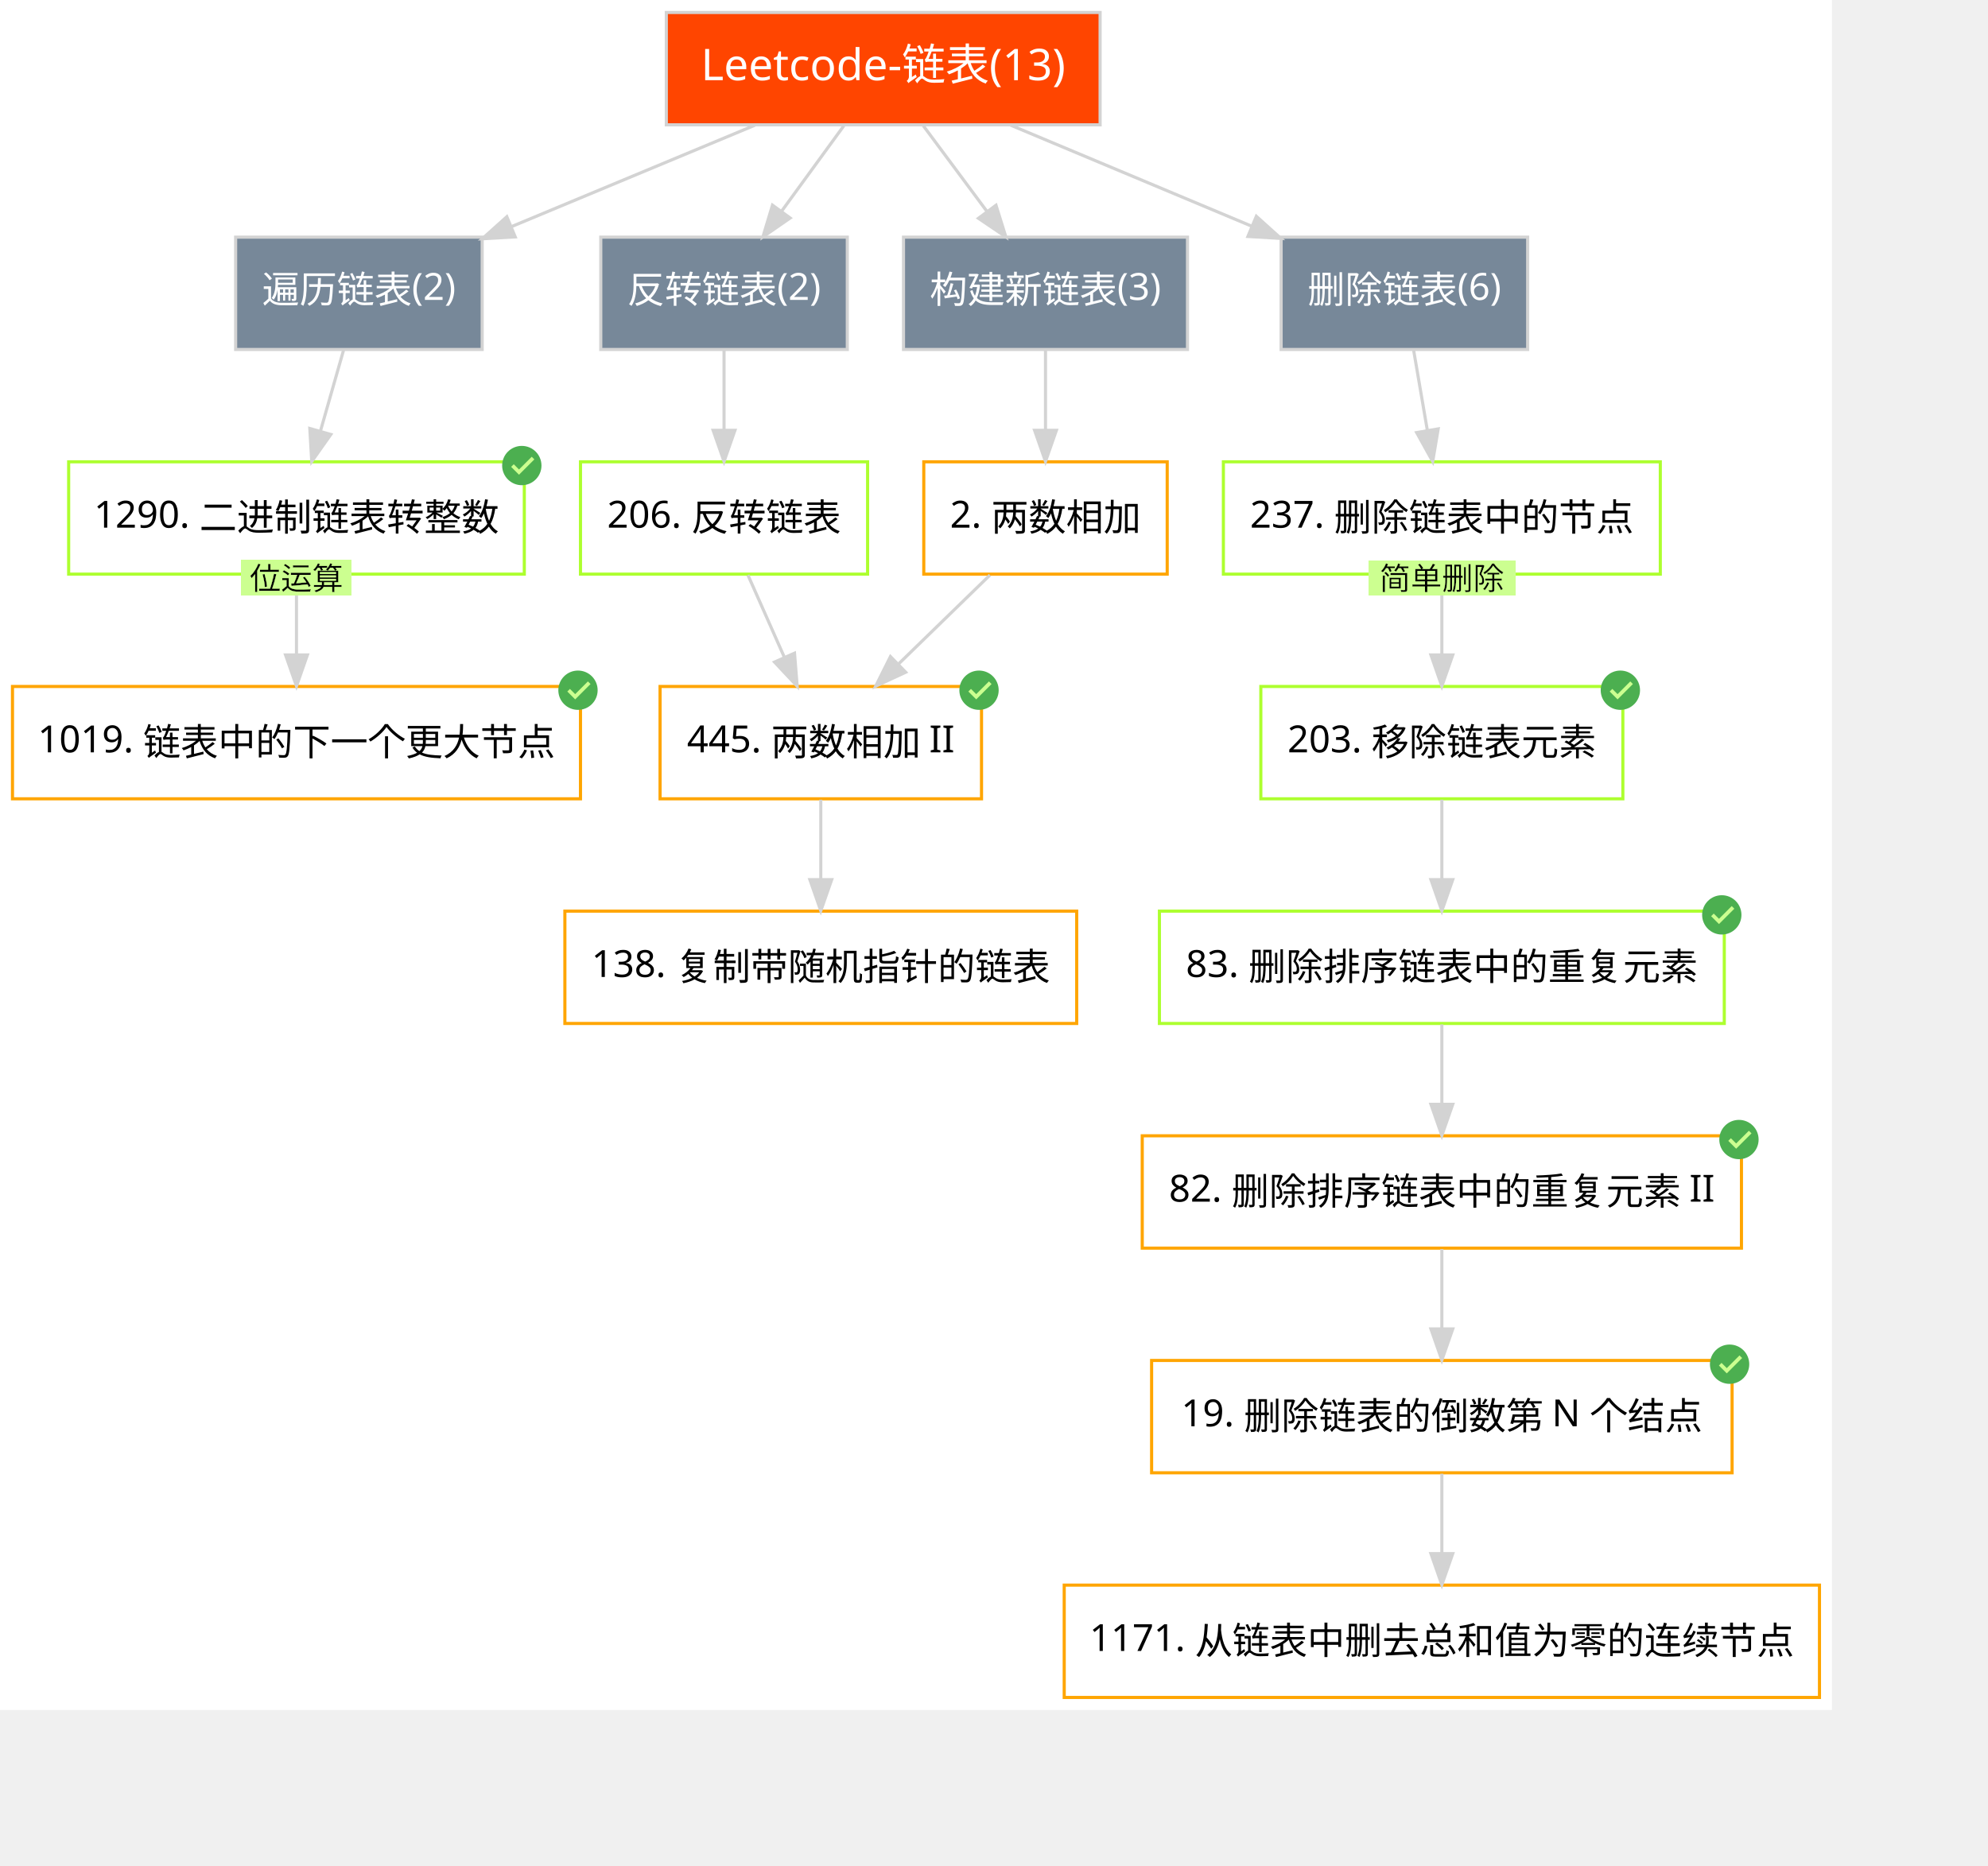
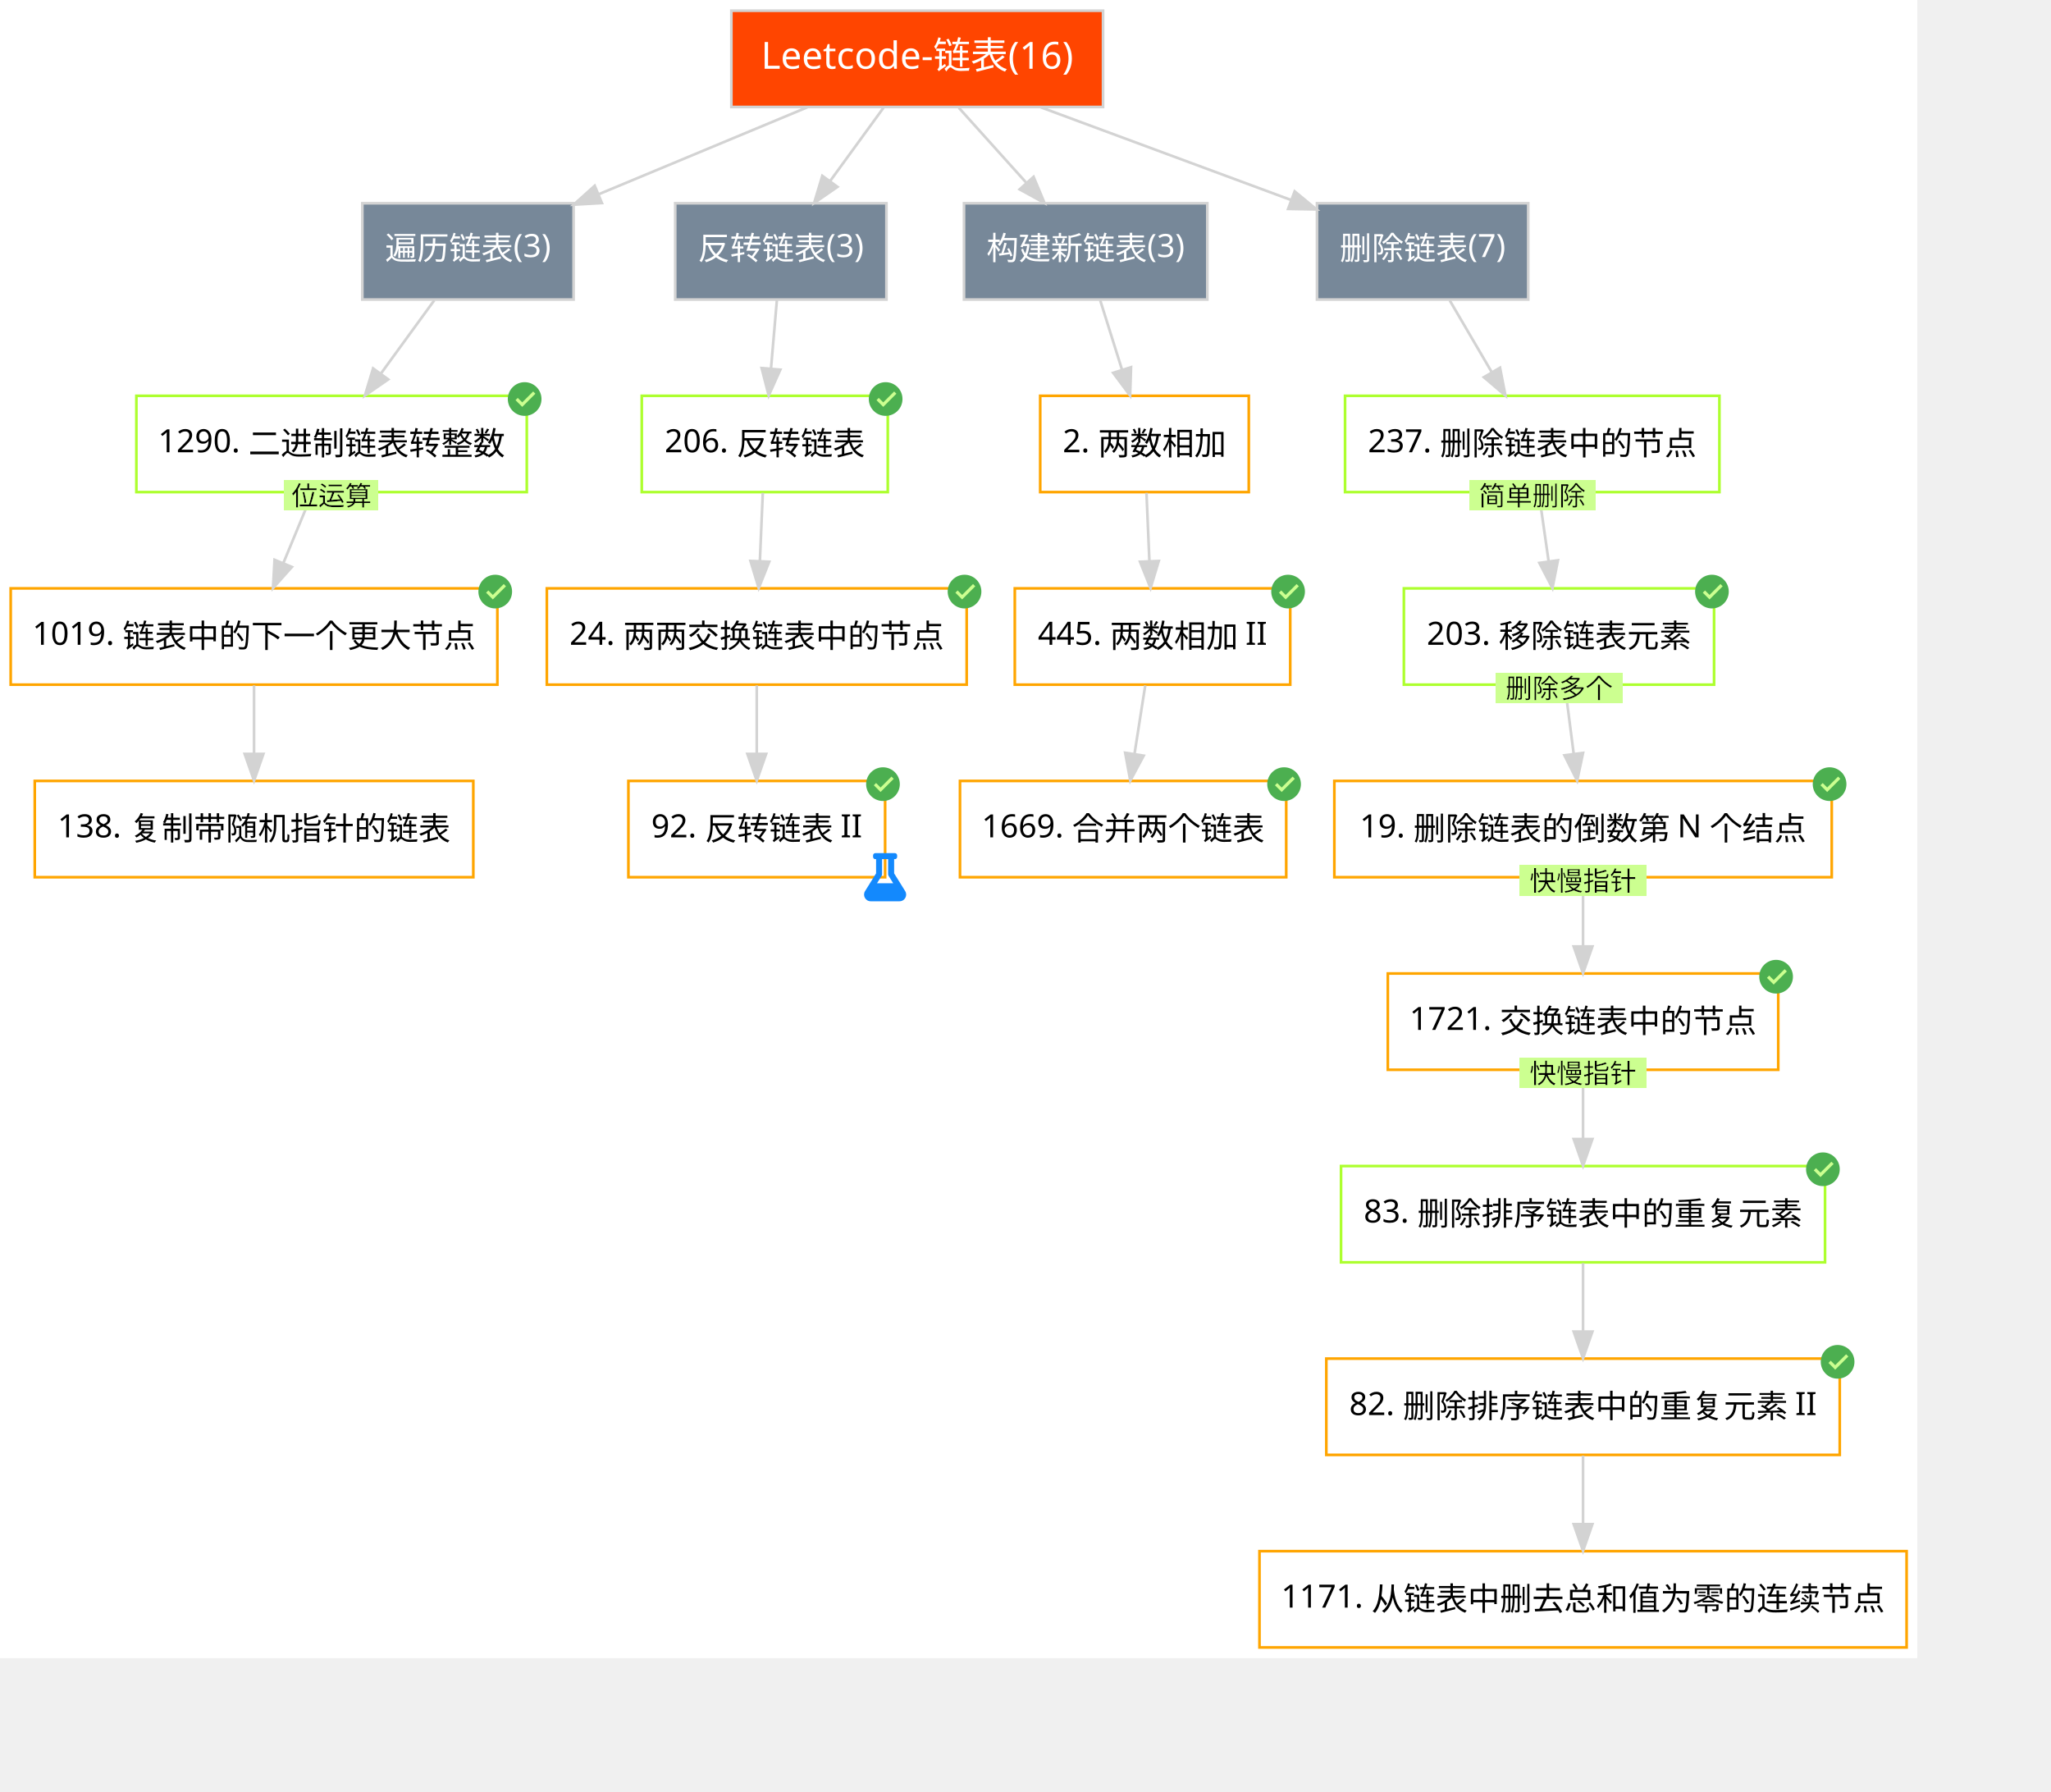
- <svg xmlns="http://www.w3.org/2000/svg" xmlns:xlink="http://www.w3.org/1999/xlink" height="598pt" viewBox="0.00 0.00 637.0 598.0" width="637pt">
-   <g class="graph" id="graph0" transform="scale(1 1) rotate(0) translate(4 544)">
-     <polygon fill="white" points="-4,4 -4,-544 583,-544 583,4 -4,4" stroke="transparent" />
+ <svg xmlns="http://www.w3.org/2000/svg" xmlns:xlink="http://www.w3.org/1999/xlink" height="670pt" viewBox="0.00 0.00 767.0 670.0" width="767pt">
+   <g class="graph" id="graph0" transform="scale(1 1) rotate(0) translate(4 616)">
+     <polygon fill="white" points="-4,4 -4,-616 713,-616 713,4 -4,4" stroke="transparent" />
    <g class="node" id="node1">
      <g id="a_node1">
-         <a target="_parent" xlink:href="https://leetcode-cn.com/tag/linked-list" xlink:title="Leetcode-链表(13)">
-           <polygon fill="orangered" points="348.5,-540 209.5,-540 209.5,-504 348.5,-504 348.5,-540" stroke="lightgrey" />
-           <text fill="white" font-family="Microsoft YaHei" font-size="14.00" text-anchor="middle" x="279" y="-518.3">
-       Leetcode-链表(13)
+         <a target="_parent" xlink:href="https://leetcode-cn.com/tag/linked-list" xlink:title="Leetcode-链表(16)">
+           <polygon fill="orangered" points="408.5,-612 269.5,-612 269.5,-576 408.5,-576 408.5,-612" stroke="lightgrey" />
+           <text fill="white" font-family="Microsoft YaHei" font-size="14.00" text-anchor="middle" x="339" y="-590.3">
+       Leetcode-链表(16)
     </text>
        </a>
      </g>
    </g>
    <g class="node" id="node2">
-       <polygon fill="lightslategray" points="150.5,-468 71.5,-468 71.5,-432 150.5,-432 150.5,-468" stroke="lightgrey" />
-       <text fill="white" font-family="Microsoft YaHei" font-size="12.00" text-anchor="middle" x="111" y="-446.9">
-     遍历链表(2)
+       <polygon fill="lightslategray" points="210.5,-540 131.5,-540 131.5,-504 210.5,-504 210.5,-540" stroke="lightgrey" />
+       <text fill="white" font-family="Microsoft YaHei" font-size="12.00" text-anchor="middle" x="171" y="-518.9">
+     遍历链表(3)
   </text>
    </g>
    <g class="edge" id="edge1">
-       <path d="M237.9,-503.88C214.41,-494.09 184.79,-481.74 160.07,-471.45" fill="none" stroke="lightgrey" />
-       <polygon fill="lightgrey" points="161.09,-468.08 150.52,-467.47 158.4,-474.54 161.09,-468.08" stroke="lightgrey" />
-     </g>
-     <g class="node" id="node5">
-       <polygon fill="lightslategray" points="267.5,-468 188.5,-468 188.5,-432 267.5,-432 267.5,-468" stroke="lightgrey" />
-       <text fill="white" font-family="Microsoft YaHei" font-size="12.00" text-anchor="middle" x="228" y="-446.9">
-     反转链表(2)
-    </text>
-     </g>
-     <g class="edge" id="edge4">
-       <path d="M266.39,-503.7C260.4,-495.47 253.12,-485.48 246.52,-476.42" fill="none" stroke="lightgrey" />
-       <polygon fill="lightgrey" points="249.18,-474.13 240.46,-468.1 243.52,-478.25 249.18,-474.13" stroke="lightgrey" />
-     </g>
-     <g class="node" id="node8">
-       <polygon fill="lightslategray" points="376.5,-468 285.5,-468 285.5,-432 376.5,-432 376.5,-468" stroke="lightgrey" />
-       <text fill="white" font-family="Microsoft YaHei" font-size="12.00" text-anchor="middle" x="331" y="-446.9">
+       <path d="M297.9,-575.88C274.41,-566.09 244.79,-553.74 220.07,-543.45" fill="none" stroke="lightgrey" />
+       <polygon fill="lightgrey" points="221.09,-540.08 210.52,-539.47 218.4,-546.54 221.09,-540.08" stroke="lightgrey" />
+     </g>
+     <g class="node" id="node6">
+       <polygon fill="lightslategray" points="327.5,-540 248.5,-540 248.5,-504 327.5,-504 327.5,-540" stroke="lightgrey" />
+       <text fill="white" font-family="Microsoft YaHei" font-size="12.00" text-anchor="middle" x="288" y="-518.9">
+     反转链表(3)
+    </text>
+     </g>
+     <g class="edge" id="edge5">
+       <path d="M326.39,-575.7C320.4,-567.47 313.12,-557.48 306.52,-548.42" fill="none" stroke="lightgrey" />
+       <polygon fill="lightgrey" points="309.18,-546.13 300.46,-540.1 303.52,-550.25 309.18,-546.13" stroke="lightgrey" />
+     </g>
+     <g class="node" id="node10">
+       <polygon fill="lightslategray" points="447.5,-540 356.5,-540 356.5,-504 447.5,-504 447.5,-540" stroke="lightgrey" />
+       <text fill="white" font-family="Microsoft YaHei" font-size="12.00" text-anchor="middle" x="402" y="-518.9">
    构建新链表(3)
   </text>
    </g>
-     <g class="edge" id="edge7">
-       <path d="M291.85,-503.7C298.03,-495.39 305.54,-485.28 312.32,-476.14" fill="none" stroke="lightgrey" />
-       <polygon fill="lightgrey" points="315.14,-478.22 318.29,-468.1 309.52,-474.04 315.14,-478.22" stroke="lightgrey" />
-     </g>
-     <g class="node" id="node11">
-       <polygon fill="lightslategray" points="485.5,-468 406.5,-468 406.5,-432 485.5,-432 485.5,-468" stroke="lightgrey" />
-       <text fill="white" font-family="Microsoft YaHei" font-size="12.00" text-anchor="middle" x="446" y="-446.9">
-     删除链表(6)
-    </text>
-     </g>
-     <g class="edge" id="edge11">
-       <path d="M319.85,-503.88C343.13,-494.12 372.44,-481.83 396.95,-471.56" fill="none" stroke="lightgrey" />
-       <polygon fill="lightgrey" points="398.56,-474.68 406.43,-467.59 395.86,-468.22 398.56,-474.68" stroke="lightgrey" />
+     <g class="edge" id="edge9">
+       <path d="M354.57,-575.7C362.2,-567.22 371.52,-556.86 379.88,-547.58" fill="none" stroke="lightgrey" />
+       <polygon fill="lightgrey" points="382.52,-549.88 386.61,-540.1 377.31,-545.2 382.52,-549.88" stroke="lightgrey" />
+     </g>
+     <g class="node" id="node14">
+       <polygon fill="lightslategray" points="567.5,-540 488.5,-540 488.5,-504 567.5,-504 567.5,-540" stroke="lightgrey" />
+       <text fill="white" font-family="Microsoft YaHei" font-size="12.00" text-anchor="middle" x="528" y="-518.9">
+     删除链表(7)
+    </text>
+     </g>
+     <g class="edge" id="edge13">
+       <path d="M385.23,-575.88C413.61,-565.37 449.92,-551.92 478.82,-541.21" fill="none" stroke="lightgrey" />
+       <polygon fill="lightgrey" points="480.16,-544.45 488.32,-537.7 477.72,-537.89 480.16,-544.45" stroke="lightgrey" />
    </g>
    <g class="node" id="node3">
      <g id="a_node3">
        <a target="_parent" xlink:href="https://leetcode-cn.com/problems/convert-binary-number-in-a-linked-list-to-integer" xlink:title="1290. 二进制链表转整数">
-           <polygon fill="none" points="164,-396 18,-396 18,-360 164,-360 164,-396" stroke="greenyellow" />
-           <text font-family="Microsoft YaHei" font-size="12.00" text-anchor="middle" x="91" y="-374.9">
+           <polygon fill="none" points="193,-468 47,-468 47,-432 193,-432 193,-468" stroke="greenyellow" />
+           <text font-family="Microsoft YaHei" font-size="12.00" text-anchor="middle" x="120" y="-446.9">
      1290. 二进制链表转整数
     </text>
        </a>
      </g>
-       <g transform="translate(156.0, -402.0) scale(0.3)">
+       <g transform="translate(185.0, -474.0) scale(0.3)">
        <circle cx="24" cy="24" fill="#4caf50" r="21" />
        <polygon fill="#ccff90" points="34.6,14.6 21,28.2 15.4,22.6 12.6,25.4 21,33.8 37.4,17.4" />
      </g>
    </g>
    <g class="edge" id="edge2">
-       <path d="M106.06,-431.7C103.83,-423.9 101.15,-414.51 98.67,-405.83" fill="none" stroke="lightgrey" />
-       <polygon fill="lightgrey" points="102,-404.76 95.89,-396.1 95.27,-406.68 102,-404.76" stroke="lightgrey" />
+       <path d="M158.39,-503.7C152.4,-495.47 145.12,-485.48 138.52,-476.42" fill="none" stroke="lightgrey" />
+       <polygon fill="lightgrey" points="141.18,-474.13 132.46,-468.1 135.52,-478.25 141.18,-474.13" stroke="lightgrey" />
    </g>
    <g class="node" id="node4">
      <g id="a_node4">
        <a target="_parent" xlink:href="https://leetcode-cn.com/problems/next-greater-node-in-linked-list" xlink:title="1019. 链表中的下一个更大节点">
-           <polygon fill="none" points="182,-324 0,-324 0,-288 182,-288 182,-324" stroke="orange" />
+           <polygon fill="none" points="182,-396 0,-396 0,-360 182,-360 182,-396" stroke="orange" />
+           <text font-family="Microsoft YaHei" font-size="12.00" text-anchor="middle" x="91" y="-374.9">
+       1019. 链表中的下一个更大节点
+      </text>
+         </a>
+       </g>
+       <g transform="translate(174.0, -402.0) scale(0.3)">
+         <circle cx="24" cy="24" fill="#4caf50" r="21" />
+         <polygon fill="#ccff90" points="34.6,14.6 21,28.2 15.4,22.6 12.6,25.4 21,33.8 37.4,17.4" />
+       </g>
+     </g>
+     <g class="edge" id="edge3">
+       <path d="M112.83,-431.7C109.57,-423.81 105.63,-414.3 102,-405.55" fill="none" stroke="lightgrey" />
+       <polygon fill="lightgrey" points="105.15,-404 98.09,-396.1 98.68,-406.68 105.15,-404" stroke="lightgrey" />
+     </g>
+     <g class="node" id="node5">
+       <g id="a_node5">
+         <a target="_parent" xlink:href="https://leetcode-cn.com/problems/copy-list-with-random-pointer" xlink:title="138. 复制带随机指针的链表">
+           <polygon fill="none" points="173,-324 9,-324 9,-288 173,-288 173,-324" stroke="orange" />
          <text font-family="Microsoft YaHei" font-size="12.00" text-anchor="middle" x="91" y="-302.9">
-       1019. 链表中的下一个更大节点
-      </text>
-         </a>
-       </g>
-       <g transform="translate(174.0, -330.0) scale(0.3)">
-         <circle cx="24" cy="24" fill="#4caf50" r="21" />
-         <polygon fill="#ccff90" points="34.6,14.6 21,28.2 15.4,22.6 12.6,25.4 21,33.8 37.4,17.4" />
-       </g>
-     </g>
-     <g class="edge" id="edge3">
+       138. 复制带随机指针的链表
+      </text>
+         </a>
+       </g>
+     </g>
+     <g class="edge" id="edge4">
      <path d="M91,-359.7C91,-351.98 91,-342.71 91,-334.11" fill="none" stroke="lightgrey" />
      <polygon fill="lightgrey" points="94.5,-334.1 91,-324.1 87.5,-334.1 94.5,-334.1" stroke="lightgrey" />
    </g>
-     <g class="node" id="node6">
-       <g id="a_node6">
-         <a target="_parent" xlink:href="https://leetcode-cn.com/problems/reverse-linked-list" xlink:title="206. 反转链表">
-           <polygon fill="none" points="274,-396 182,-396 182,-360 274,-360 274,-396" stroke="greenyellow" />
-           <text font-family="Microsoft YaHei" font-size="12.00" text-anchor="middle" x="228" y="-374.9">
-       206. 反转链表
-      </text>
-         </a>
-       </g>
-     </g>
-     <g class="edge" id="edge5">
-       <path d="M228,-431.7C228,-423.98 228,-414.71 228,-406.11" fill="none" stroke="lightgrey" />
-       <polygon fill="lightgrey" points="231.5,-406.1 228,-396.1 224.5,-406.1 231.5,-406.1" stroke="lightgrey" />
-     </g>
    <g class="node" id="node7">
      <g id="a_node7">
-         <a target="_parent" xlink:href="https://leetcode-cn.com/problems/add-two-numbers-ii" xlink:title="445. 两数相加 II">
-           <polygon fill="none" points="310.5,-324 207.5,-324 207.5,-288 310.5,-288 310.5,-324" stroke="orange" />
-           <text font-family="Microsoft YaHei" font-size="12.00" text-anchor="middle" x="259" y="-302.9">
-       445. 两数相加 II
-      </text>
-         </a>
-       </g>
-       <g transform="translate(302.5, -330.0) scale(0.3)">
+         <a target="_parent" xlink:href="https://leetcode-cn.com/problems/reverse-linked-list" xlink:title="206. 反转链表">
+           <polygon fill="none" points="328,-468 236,-468 236,-432 328,-432 328,-468" stroke="greenyellow" />
+           <text font-family="Microsoft YaHei" font-size="12.00" text-anchor="middle" x="282" y="-446.9">
+       206. 反转链表
+      </text>
+         </a>
+       </g>
+       <g transform="translate(320.0, -474.0) scale(0.3)">
        <circle cx="24" cy="24" fill="#4caf50" r="21" />
        <polygon fill="#ccff90" points="34.6,14.6 21,28.2 15.4,22.6 12.6,25.4 21,33.8 37.4,17.4" />
      </g>
    </g>
    <g class="edge" id="edge6">
-       <path d="M235.66,-359.7C239.19,-351.73 243.46,-342.1 247.37,-333.26" fill="none" stroke="lightgrey" />
-       <polygon fill="lightgrey" points="250.58,-334.67 251.43,-324.1 244.18,-331.83 250.58,-334.67" stroke="lightgrey" />
-     </g>
-     <g class="node" id="node10">
-       <g id="a_node10">
-         <a target="_parent" xlink:href="https://leetcode-cn.com/problems/copy-list-with-random-pointer" xlink:title="138. 复制带随机指针的链表">
-           <polygon fill="none" points="341,-252 177,-252 177,-216 341,-216 341,-252" stroke="orange" />
-           <text font-family="Microsoft YaHei" font-size="12.00" text-anchor="middle" x="259" y="-230.9">
-       138. 复制带随机指针的链表
-      </text>
-         </a>
-       </g>
-     </g>
-     <g class="edge" id="edge10">
-       <path d="M259,-287.7C259,-279.98 259,-270.71 259,-262.11" fill="none" stroke="lightgrey" />
-       <polygon fill="lightgrey" points="262.5,-262.1 259,-252.1 255.5,-262.1 262.5,-262.1" stroke="lightgrey" />
+       <path d="M286.52,-503.7C285.86,-495.98 285.06,-486.71 284.32,-478.11" fill="none" stroke="lightgrey" />
+       <polygon fill="lightgrey" points="287.81,-477.77 283.47,-468.1 280.83,-478.37 287.81,-477.77" stroke="lightgrey" />
+     </g>
+     <g class="node" id="node8">
+       <g id="a_node8">
+         <a target="_parent" xlink:href="https://leetcode-cn.com/problems/swap-nodes-in-pairs" xlink:title="24. 两两交换链表中的节点">
+           <polygon fill="none" points="357.5,-396 200.5,-396 200.5,-360 357.5,-360 357.5,-396" stroke="orange" />
+           <text font-family="Microsoft YaHei" font-size="12.00" text-anchor="middle" x="279" y="-374.9">
+       24. 两两交换链表中的节点
+      </text>
+         </a>
+       </g>
+       <g transform="translate(349.5, -402.0) scale(0.3)">
+         <circle cx="24" cy="24" fill="#4caf50" r="21" />
+         <polygon fill="#ccff90" points="34.6,14.6 21,28.2 15.4,22.6 12.6,25.4 21,33.8 37.4,17.4" />
+       </g>
+     </g>
+     <g class="edge" id="edge7">
+       <path d="M281.26,-431.7C280.93,-423.98 280.53,-414.71 280.16,-406.11" fill="none" stroke="lightgrey" />
+       <polygon fill="lightgrey" points="283.66,-405.95 279.73,-396.1 276.66,-406.25 283.66,-405.95" stroke="lightgrey" />
    </g>
    <g class="node" id="node9">
      <g id="a_node9">
+         <a target="_parent" xlink:href="https://leetcode-cn.com/problems/reverse-linked-list-ii" xlink:title="92. 反转链表 II">
+           <polygon fill="none" points="327,-324 231,-324 231,-288 327,-288 327,-324" stroke="orange" />
+           <text font-family="Microsoft YaHei" font-size="12.00" text-anchor="middle" x="279" y="-302.9">
+       92. 反转链表 II
+      </text>
+         </a>
+       </g>
+       <g transform="translate(319.0, -330.0) scale(0.3)">
+         <circle cx="24" cy="24" fill="#4caf50" r="21" />
+         <polygon fill="#ccff90" points="34.6,14.6 21,28.2 15.4,22.6 12.6,25.4 21,33.8 37.4,17.4" />
+       </g>
+       <g transform="translate(318.0, -297.0)">
+         <symbol id="flask" viewBox="0 0 448 512">
+           <path d="M437.2 403.5L320 215V64h8c13.3 0 24-10.7 24-24V24c0-13.3-10.7-24-24-24H120c-13.3 0-24 10.7-24 24v16c0 13.3 10.7 24 24 24h8v151L10.8 403.5C-18.5 450.6 15.3 512 70.9 512h306.2c55.7 0 89.4-61.5 60.1-108.5zM137.9 320l48.2-77.6c3.7-5.2 5.8-11.6 5.8-18.4V64h64v160c0 6.9 2.2 13.2 5.8 18.4l48.2 77.6h-172z" fill="#1389fd" />
+         </symbol>
+         <a href="https://github.com/acm-clan/algorithm-stone/blob/main/user/leetcode/92.反转链表 II.md">
+           <use height="18" href="#flask" width="18" />
+         </a>
+       </g>
+     </g>
+     <g class="edge" id="edge8">
+       <path d="M279,-359.7C279,-351.98 279,-342.71 279,-334.11" fill="none" stroke="lightgrey" />
+       <polygon fill="lightgrey" points="282.5,-334.1 279,-324.1 275.5,-334.1 282.5,-334.1" stroke="lightgrey" />
+     </g>
+     <g class="node" id="node11">
+       <g id="a_node11">
        <a target="_parent" xlink:href="https://leetcode-cn.com/problems/add-two-numbers" xlink:title="2. 两数相加">
-           <polygon fill="none" points="370,-396 292,-396 292,-360 370,-360 370,-396" stroke="orange" />
-           <text font-family="Microsoft YaHei" font-size="12.00" text-anchor="middle" x="331" y="-374.9">
+           <polygon fill="none" points="463,-468 385,-468 385,-432 463,-432 463,-468" stroke="orange" />
+           <text font-family="Microsoft YaHei" font-size="12.00" text-anchor="middle" x="424" y="-446.9">
      2. 两数相加
     </text>
        </a>
      </g>
    </g>
-     <g class="edge" id="edge8">
-       <path d="M331,-431.7C331,-423.98 331,-414.71 331,-406.11" fill="none" stroke="lightgrey" />
-       <polygon fill="lightgrey" points="334.5,-406.1 331,-396.1 327.5,-406.1 334.5,-406.1" stroke="lightgrey" />
-     </g>
-     <g class="edge" id="edge9">
-       <path d="M313.2,-359.7C304.4,-351.14 293.62,-340.66 284,-331.3" fill="none" stroke="lightgrey" />
-       <polygon fill="lightgrey" points="286.2,-328.57 276.59,-324.1 281.32,-333.58 286.2,-328.57" stroke="lightgrey" />
+     <g class="edge" id="edge10">
+       <path d="M407.44,-503.7C409.89,-495.9 412.84,-486.51 415.57,-477.83" fill="none" stroke="lightgrey" />
+       <polygon fill="lightgrey" points="418.96,-478.69 418.62,-468.1 412.29,-476.59 418.96,-478.69" stroke="lightgrey" />
    </g>
    <g class="node" id="node12">
      <g id="a_node12">
-         <a target="_parent" xlink:href="https://leetcode-cn.com/problems/delete-node-in-a-linked-list" xlink:title="237. 删除链表中的节点">
-           <polygon fill="none" points="528,-396 388,-396 388,-360 528,-360 528,-396" stroke="greenyellow" />
-           <text font-family="Microsoft YaHei" font-size="12.00" text-anchor="middle" x="458" y="-374.9">
-       237. 删除链表中的节点
-      </text>
-         </a>
-       </g>
-     </g>
-     <g class="edge" id="edge12">
-       <path d="M448.97,-431.7C450.29,-423.98 451.88,-414.71 453.35,-406.11" fill="none" stroke="lightgrey" />
-       <polygon fill="lightgrey" points="456.83,-406.55 455.07,-396.1 449.93,-405.37 456.83,-406.55" stroke="lightgrey" />
+         <a target="_parent" xlink:href="https://leetcode-cn.com/problems/add-two-numbers-ii" xlink:title="445. 两数相加 II">
+           <polygon fill="none" points="478.5,-396 375.5,-396 375.5,-360 478.5,-360 478.5,-396" stroke="orange" />
+           <text font-family="Microsoft YaHei" font-size="12.00" text-anchor="middle" x="427" y="-374.9">
+       445. 两数相加 II
+      </text>
+         </a>
+       </g>
+       <g transform="translate(470.5, -402.0) scale(0.3)">
+         <circle cx="24" cy="24" fill="#4caf50" r="21" />
+         <polygon fill="#ccff90" points="34.6,14.6 21,28.2 15.4,22.6 12.6,25.4 21,33.8 37.4,17.4" />
+       </g>
+     </g>
+     <g class="edge" id="edge11">
+       <path d="M424.74,-431.7C425.07,-423.98 425.47,-414.71 425.84,-406.11" fill="none" stroke="lightgrey" />
+       <polygon fill="lightgrey" points="429.34,-406.25 426.27,-396.1 422.34,-405.95 429.34,-406.25" stroke="lightgrey" />
    </g>
    <g class="node" id="node13">
      <g id="a_node13">
-         <a target="_parent" xlink:href="https://leetcode-cn.com/problems/remove-linked-list-elements" xlink:title="203. 移除链表元素">
-           <polygon fill="none" points="516,-324 400,-324 400,-288 516,-288 516,-324" stroke="greenyellow" />
-           <text font-family="Microsoft YaHei" font-size="12.00" text-anchor="middle" x="458" y="-302.9">
-       203. 移除链表元素
-      </text>
-         </a>
-       </g>
-       <g transform="translate(508.0, -330.0) scale(0.3)">
-         <circle cx="24" cy="24" fill="#4caf50" r="21" />
-         <polygon fill="#ccff90" points="34.6,14.6 21,28.2 15.4,22.6 12.6,25.4 21,33.8 37.4,17.4" />
-       </g>
-     </g>
-     <g class="edge" id="edge13">
-       <path d="M458,-359.7C458,-351.98 458,-342.71 458,-334.11" fill="none" stroke="lightgrey" />
-       <polygon fill="lightgrey" points="461.5,-334.1 458,-324.1 454.5,-334.1 461.5,-334.1" stroke="lightgrey" />
-     </g>
-     <g class="node" id="node14">
-       <g id="a_node14">
-         <a target="_parent" xlink:href="https://leetcode-cn.com/problems/remove-duplicates-from-sorted-list" xlink:title="83. 删除排序链表中的重复元素">
-           <polygon fill="none" points="548.5,-252 367.5,-252 367.5,-216 548.5,-216 548.5,-252" stroke="greenyellow" />
-           <text font-family="Microsoft YaHei" font-size="12.00" text-anchor="middle" x="458" y="-230.9">
-       83. 删除排序链表中的重复元素
-      </text>
-         </a>
-       </g>
-       <g transform="translate(540.5, -258.0) scale(0.3)">
-         <circle cx="24" cy="24" fill="#4caf50" r="21" />
-         <polygon fill="#ccff90" points="34.6,14.6 21,28.2 15.4,22.6 12.6,25.4 21,33.8 37.4,17.4" />
-       </g>
-     </g>
-     <g class="edge" id="edge14">
-       <path d="M458,-287.7C458,-279.98 458,-270.71 458,-262.11" fill="none" stroke="lightgrey" />
-       <polygon fill="lightgrey" points="461.5,-262.1 458,-252.1 454.5,-262.1 461.5,-262.1" stroke="lightgrey" />
+         <a target="_parent" xlink:href="https://leetcode-cn.com/problems/merge-in-between-linked-lists" xlink:title="1669. 合并两个链表">
+           <polygon fill="none" points="477,-324 355,-324 355,-288 477,-288 477,-324" stroke="orange" />
+           <text font-family="Microsoft YaHei" font-size="12.00" text-anchor="middle" x="416" y="-302.9">
+       1669. 合并两个链表
+      </text>
+         </a>
+       </g>
+       <g transform="translate(469.0, -330.0) scale(0.3)">
+         <circle cx="24" cy="24" fill="#4caf50" r="21" />
+         <polygon fill="#ccff90" points="34.6,14.6 21,28.2 15.4,22.6 12.6,25.4 21,33.8 37.4,17.4" />
+       </g>
+     </g>
+     <g class="edge" id="edge12">
+       <path d="M424.28,-359.7C423.07,-351.98 421.61,-342.71 420.26,-334.11" fill="none" stroke="lightgrey" />
+       <polygon fill="lightgrey" points="423.7,-333.44 418.69,-324.1 416.78,-334.53 423.7,-333.44" stroke="lightgrey" />
    </g>
    <g class="node" id="node15">
      <g id="a_node15">
-         <a target="_parent" xlink:href="https://leetcode-cn.com/problems/remove-duplicates-from-sorted-list-ii" xlink:title="82. 删除排序链表中的重复元素 II">
-           <polygon fill="none" points="554,-180 362,-180 362,-144 554,-144 554,-180" stroke="orange" />
-           <text font-family="Microsoft YaHei" font-size="12.00" text-anchor="middle" x="458" y="-158.9">
-       82. 删除排序链表中的重复元素 II
-      </text>
-         </a>
-       </g>
-       <g transform="translate(546.0, -186.0) scale(0.3)">
-         <circle cx="24" cy="24" fill="#4caf50" r="21" />
-         <polygon fill="#ccff90" points="34.6,14.6 21,28.2 15.4,22.6 12.6,25.4 21,33.8 37.4,17.4" />
-       </g>
-     </g>
-     <g class="edge" id="edge15">
-       <path d="M458,-215.7C458,-207.98 458,-198.71 458,-190.11" fill="none" stroke="lightgrey" />
-       <polygon fill="lightgrey" points="461.5,-190.1 458,-180.1 454.5,-190.1 461.5,-190.1" stroke="lightgrey" />
+         <a target="_parent" xlink:href="https://leetcode-cn.com/problems/delete-node-in-a-linked-list" xlink:title="237. 删除链表中的节点">
+           <polygon fill="none" points="639,-468 499,-468 499,-432 639,-432 639,-468" stroke="greenyellow" />
+           <text font-family="Microsoft YaHei" font-size="12.00" text-anchor="middle" x="569" y="-446.9">
+       237. 删除链表中的节点
+      </text>
+         </a>
+       </g>
+     </g>
+     <g class="edge" id="edge14">
+       <path d="M538.13,-503.7C542.85,-495.64 548.56,-485.89 553.78,-476.98" fill="none" stroke="lightgrey" />
+       <polygon fill="lightgrey" points="556.95,-478.5 558.98,-468.1 550.91,-474.96 556.95,-478.5" stroke="lightgrey" />
    </g>
    <g class="node" id="node16">
      <g id="a_node16">
-         <a target="_parent" xlink:href="https://leetcode-cn.com/problems/remove-nth-node-from-end-of-list" xlink:title="19. 删除链表的倒数第 N 个结点">
-           <polygon fill="none" points="551,-108 365,-108 365,-72 551,-72 551,-108" stroke="orange" />
-           <text font-family="Microsoft YaHei" font-size="12.00" text-anchor="middle" x="458" y="-86.9">
-       19. 删除链表的倒数第 N 个结点
-      </text>
-         </a>
-       </g>
-       <g transform="translate(543.0, -114.0) scale(0.3)">
-         <circle cx="24" cy="24" fill="#4caf50" r="21" />
-         <polygon fill="#ccff90" points="34.6,14.6 21,28.2 15.4,22.6 12.6,25.4 21,33.8 37.4,17.4" />
-       </g>
-     </g>
-     <g class="edge" id="edge16">
-       <path d="M458,-143.7C458,-135.98 458,-126.71 458,-118.11" fill="none" stroke="lightgrey" />
-       <polygon fill="lightgrey" points="461.5,-118.1 458,-108.1 454.5,-118.1 461.5,-118.1" stroke="lightgrey" />
+         <a target="_parent" xlink:href="https://leetcode-cn.com/problems/remove-linked-list-elements" xlink:title="203. 移除链表元素">
+           <polygon fill="none" points="637,-396 521,-396 521,-360 637,-360 637,-396" stroke="greenyellow" />
+           <text font-family="Microsoft YaHei" font-size="12.00" text-anchor="middle" x="579" y="-374.9">
+       203. 移除链表元素
+      </text>
+         </a>
+       </g>
+       <g transform="translate(629.0, -402.0) scale(0.3)">
+         <circle cx="24" cy="24" fill="#4caf50" r="21" />
+         <polygon fill="#ccff90" points="34.6,14.6 21,28.2 15.4,22.6 12.6,25.4 21,33.8 37.4,17.4" />
+       </g>
+     </g>
+     <g class="edge" id="edge15">
+       <path d="M571.47,-431.7C572.57,-423.98 573.9,-414.71 575.13,-406.11" fill="none" stroke="lightgrey" />
+       <polygon fill="lightgrey" points="578.61,-406.5 576.56,-396.1 571.68,-405.51 578.61,-406.5" stroke="lightgrey" />
    </g>
    <g class="node" id="node17">
      <g id="a_node17">
+         <a target="_parent" xlink:href="https://leetcode-cn.com/problems/remove-nth-node-from-end-of-list" xlink:title="19. 删除链表的倒数第 N 个结点">
+           <polygon fill="none" points="681,-324 495,-324 495,-288 681,-288 681,-324" stroke="orange" />
+           <text font-family="Microsoft YaHei" font-size="12.00" text-anchor="middle" x="588" y="-302.9">
+       19. 删除链表的倒数第 N 个结点
+      </text>
+         </a>
+       </g>
+       <g transform="translate(673.0, -330.0) scale(0.3)">
+         <circle cx="24" cy="24" fill="#4caf50" r="21" />
+         <polygon fill="#ccff90" points="34.6,14.6 21,28.2 15.4,22.6 12.6,25.4 21,33.8 37.4,17.4" />
+       </g>
+     </g>
+     <g class="edge" id="edge16">
+       <path d="M581.22,-359.7C582.22,-351.98 583.41,-342.71 584.51,-334.11" fill="none" stroke="lightgrey" />
+       <polygon fill="lightgrey" points="588,-334.47 585.8,-324.1 581.05,-333.58 588,-334.47" stroke="lightgrey" />
+     </g>
+     <g class="node" id="node18">
+       <g id="a_node18">
+         <a target="_parent" xlink:href="https://leetcode-cn.com/problems/swapping-nodes-in-a-linked-list" xlink:title="1721. 交换链表中的节点">
+           <polygon fill="none" points="661,-252 515,-252 515,-216 661,-216 661,-252" stroke="orange" />
+           <text font-family="Microsoft YaHei" font-size="12.00" text-anchor="middle" x="588" y="-230.9">
+       1721. 交换链表中的节点
+      </text>
+         </a>
+       </g>
+       <g transform="translate(653.0, -258.0) scale(0.3)">
+         <circle cx="24" cy="24" fill="#4caf50" r="21" />
+         <polygon fill="#ccff90" points="34.6,14.6 21,28.2 15.4,22.6 12.6,25.4 21,33.8 37.4,17.4" />
+       </g>
+     </g>
+     <g class="edge" id="edge17">
+       <path d="M588,-287.7C588,-279.98 588,-270.71 588,-262.11" fill="none" stroke="lightgrey" />
+       <polygon fill="lightgrey" points="591.5,-262.1 588,-252.1 584.5,-262.1 591.5,-262.1" stroke="lightgrey" />
+     </g>
+     <g class="node" id="node19">
+       <g id="a_node19">
+         <a target="_parent" xlink:href="https://leetcode-cn.com/problems/remove-duplicates-from-sorted-list" xlink:title="83. 删除排序链表中的重复元素">
+           <polygon fill="none" points="678.5,-180 497.5,-180 497.5,-144 678.5,-144 678.5,-180" stroke="greenyellow" />
+           <text font-family="Microsoft YaHei" font-size="12.00" text-anchor="middle" x="588" y="-158.9">
+       83. 删除排序链表中的重复元素
+      </text>
+         </a>
+       </g>
+       <g transform="translate(670.5, -186.0) scale(0.3)">
+         <circle cx="24" cy="24" fill="#4caf50" r="21" />
+         <polygon fill="#ccff90" points="34.6,14.6 21,28.2 15.4,22.6 12.6,25.4 21,33.8 37.4,17.4" />
+       </g>
+     </g>
+     <g class="edge" id="edge18">
+       <path d="M588,-215.7C588,-207.98 588,-198.71 588,-190.11" fill="none" stroke="lightgrey" />
+       <polygon fill="lightgrey" points="591.5,-190.1 588,-180.1 584.5,-190.1 591.5,-190.1" stroke="lightgrey" />
+     </g>
+     <g class="node" id="node20">
+       <g id="a_node20">
+         <a target="_parent" xlink:href="https://leetcode-cn.com/problems/remove-duplicates-from-sorted-list-ii" xlink:title="82. 删除排序链表中的重复元素 II">
+           <polygon fill="none" points="684,-108 492,-108 492,-72 684,-72 684,-108" stroke="orange" />
+           <text font-family="Microsoft YaHei" font-size="12.00" text-anchor="middle" x="588" y="-86.9">
+       82. 删除排序链表中的重复元素 II
+      </text>
+         </a>
+       </g>
+       <g transform="translate(676.0, -114.0) scale(0.3)">
+         <circle cx="24" cy="24" fill="#4caf50" r="21" />
+         <polygon fill="#ccff90" points="34.6,14.6 21,28.2 15.4,22.6 12.6,25.4 21,33.8 37.4,17.4" />
+       </g>
+     </g>
+     <g class="edge" id="edge19">
+       <path d="M588,-143.7C588,-135.98 588,-126.71 588,-118.11" fill="none" stroke="lightgrey" />
+       <polygon fill="lightgrey" points="591.5,-118.1 588,-108.1 584.5,-118.1 591.5,-118.1" stroke="lightgrey" />
+     </g>
+     <g class="node" id="node21">
+       <g id="a_node21">
        <a target="_parent" xlink:href="https://leetcode-cn.com/problems/remove-zero-sum-consecutive-nodes-from-linked-list" xlink:title="1171. 从链表中删去总和值为零的连续节点">
-           <polygon fill="none" points="579,-36 337,-36 337,0 579,0 579,-36" stroke="orange" />
-           <text font-family="Microsoft YaHei" font-size="12.00" text-anchor="middle" x="458" y="-14.9">
+           <polygon fill="none" points="709,-36 467,-36 467,0 709,0 709,-36" stroke="orange" />
+           <text font-family="Microsoft YaHei" font-size="12.00" text-anchor="middle" x="588" y="-14.9">
      1171. 从链表中删去总和值为零的连续节点
     </text>
        </a>
      </g>
    </g>
-     <g class="edge" id="edge17">
-       <path d="M458,-71.7C458,-63.98 458,-54.71 458,-46.11" fill="none" stroke="lightgrey" />
-       <polygon fill="lightgrey" points="461.5,-46.1 458,-36.1 454.5,-46.1 461.5,-46.1" stroke="lightgrey" />
+     <g class="edge" id="edge20">
+       <path d="M588,-71.7C588,-63.98 588,-54.71 588,-46.11" fill="none" stroke="lightgrey" />
+       <polygon fill="lightgrey" points="591.5,-46.1 588,-36.1 584.5,-46.1 591.5,-46.1" stroke="lightgrey" />
    </g>
    <g class="key">
      <defs>
        <filter height="1.2" id="solid" width="1.2" x="-0.1" y="-0.1">
          <feFlood flood-color="#ccff90" result="bg" />
          <feMerge>
            <feMergeNode in="bg" />
            <feMergeNode in="SourceGraphic" />
          </feMerge>
        </filter>
      </defs>
-       <text filter="url(#solid)" font-family="Microsoft YaHei" font-size="10.00" text-anchor="middle" x="91.0" y="-355.0">
+       <text filter="url(#solid)" font-family="Microsoft YaHei" font-size="10.00" text-anchor="middle" x="120.0" y="-427.0">
    位运算
   </text>
    </g>
    <g class="key">
      <defs>
        <filter height="1.2" id="solid" width="1.2" x="-0.1" y="-0.1">
          <feFlood flood-color="#ccff90" result="bg" />
          <feMerge>
            <feMergeNode in="bg" />
            <feMergeNode in="SourceGraphic" />
          </feMerge>
        </filter>
      </defs>
-       <text filter="url(#solid)" font-family="Microsoft YaHei" font-size="10.00" text-anchor="middle" x="458.0" y="-355.0">
+       <text filter="url(#solid)" font-family="Microsoft YaHei" font-size="10.00" text-anchor="middle" x="569.0" y="-427.0">
    简单删除
+    </text>
+     </g>
+     <g class="key">
+       <defs>
+         <filter height="1.2" id="solid" width="1.2" x="-0.1" y="-0.1">
+           <feFlood flood-color="#ccff90" result="bg" />
+           <feMerge>
+             <feMergeNode in="bg" />
+             <feMergeNode in="SourceGraphic" />
+           </feMerge>
+         </filter>
+       </defs>
+       <text filter="url(#solid)" font-family="Microsoft YaHei" font-size="10.00" text-anchor="middle" x="579.0" y="-355.0">
+     删除多个
+    </text>
+     </g>
+     <g class="key">
+       <defs>
+         <filter height="1.2" id="solid" width="1.2" x="-0.1" y="-0.1">
+           <feFlood flood-color="#ccff90" result="bg" />
+           <feMerge>
+             <feMergeNode in="bg" />
+             <feMergeNode in="SourceGraphic" />
+           </feMerge>
+         </filter>
+       </defs>
+       <text filter="url(#solid)" font-family="Microsoft YaHei" font-size="10.00" text-anchor="middle" x="588.0" y="-283.0">
+     快慢指针
+    </text>
+     </g>
+     <g class="key">
+       <defs>
+         <filter height="1.2" id="solid" width="1.2" x="-0.1" y="-0.1">
+           <feFlood flood-color="#ccff90" result="bg" />
+           <feMerge>
+             <feMergeNode in="bg" />
+             <feMergeNode in="SourceGraphic" />
+           </feMerge>
+         </filter>
+       </defs>
+       <text filter="url(#solid)" font-family="Microsoft YaHei" font-size="10.00" text-anchor="middle" x="588.0" y="-211.0">
+     快慢指针
   </text>
    </g>
  </g>
</svg>
